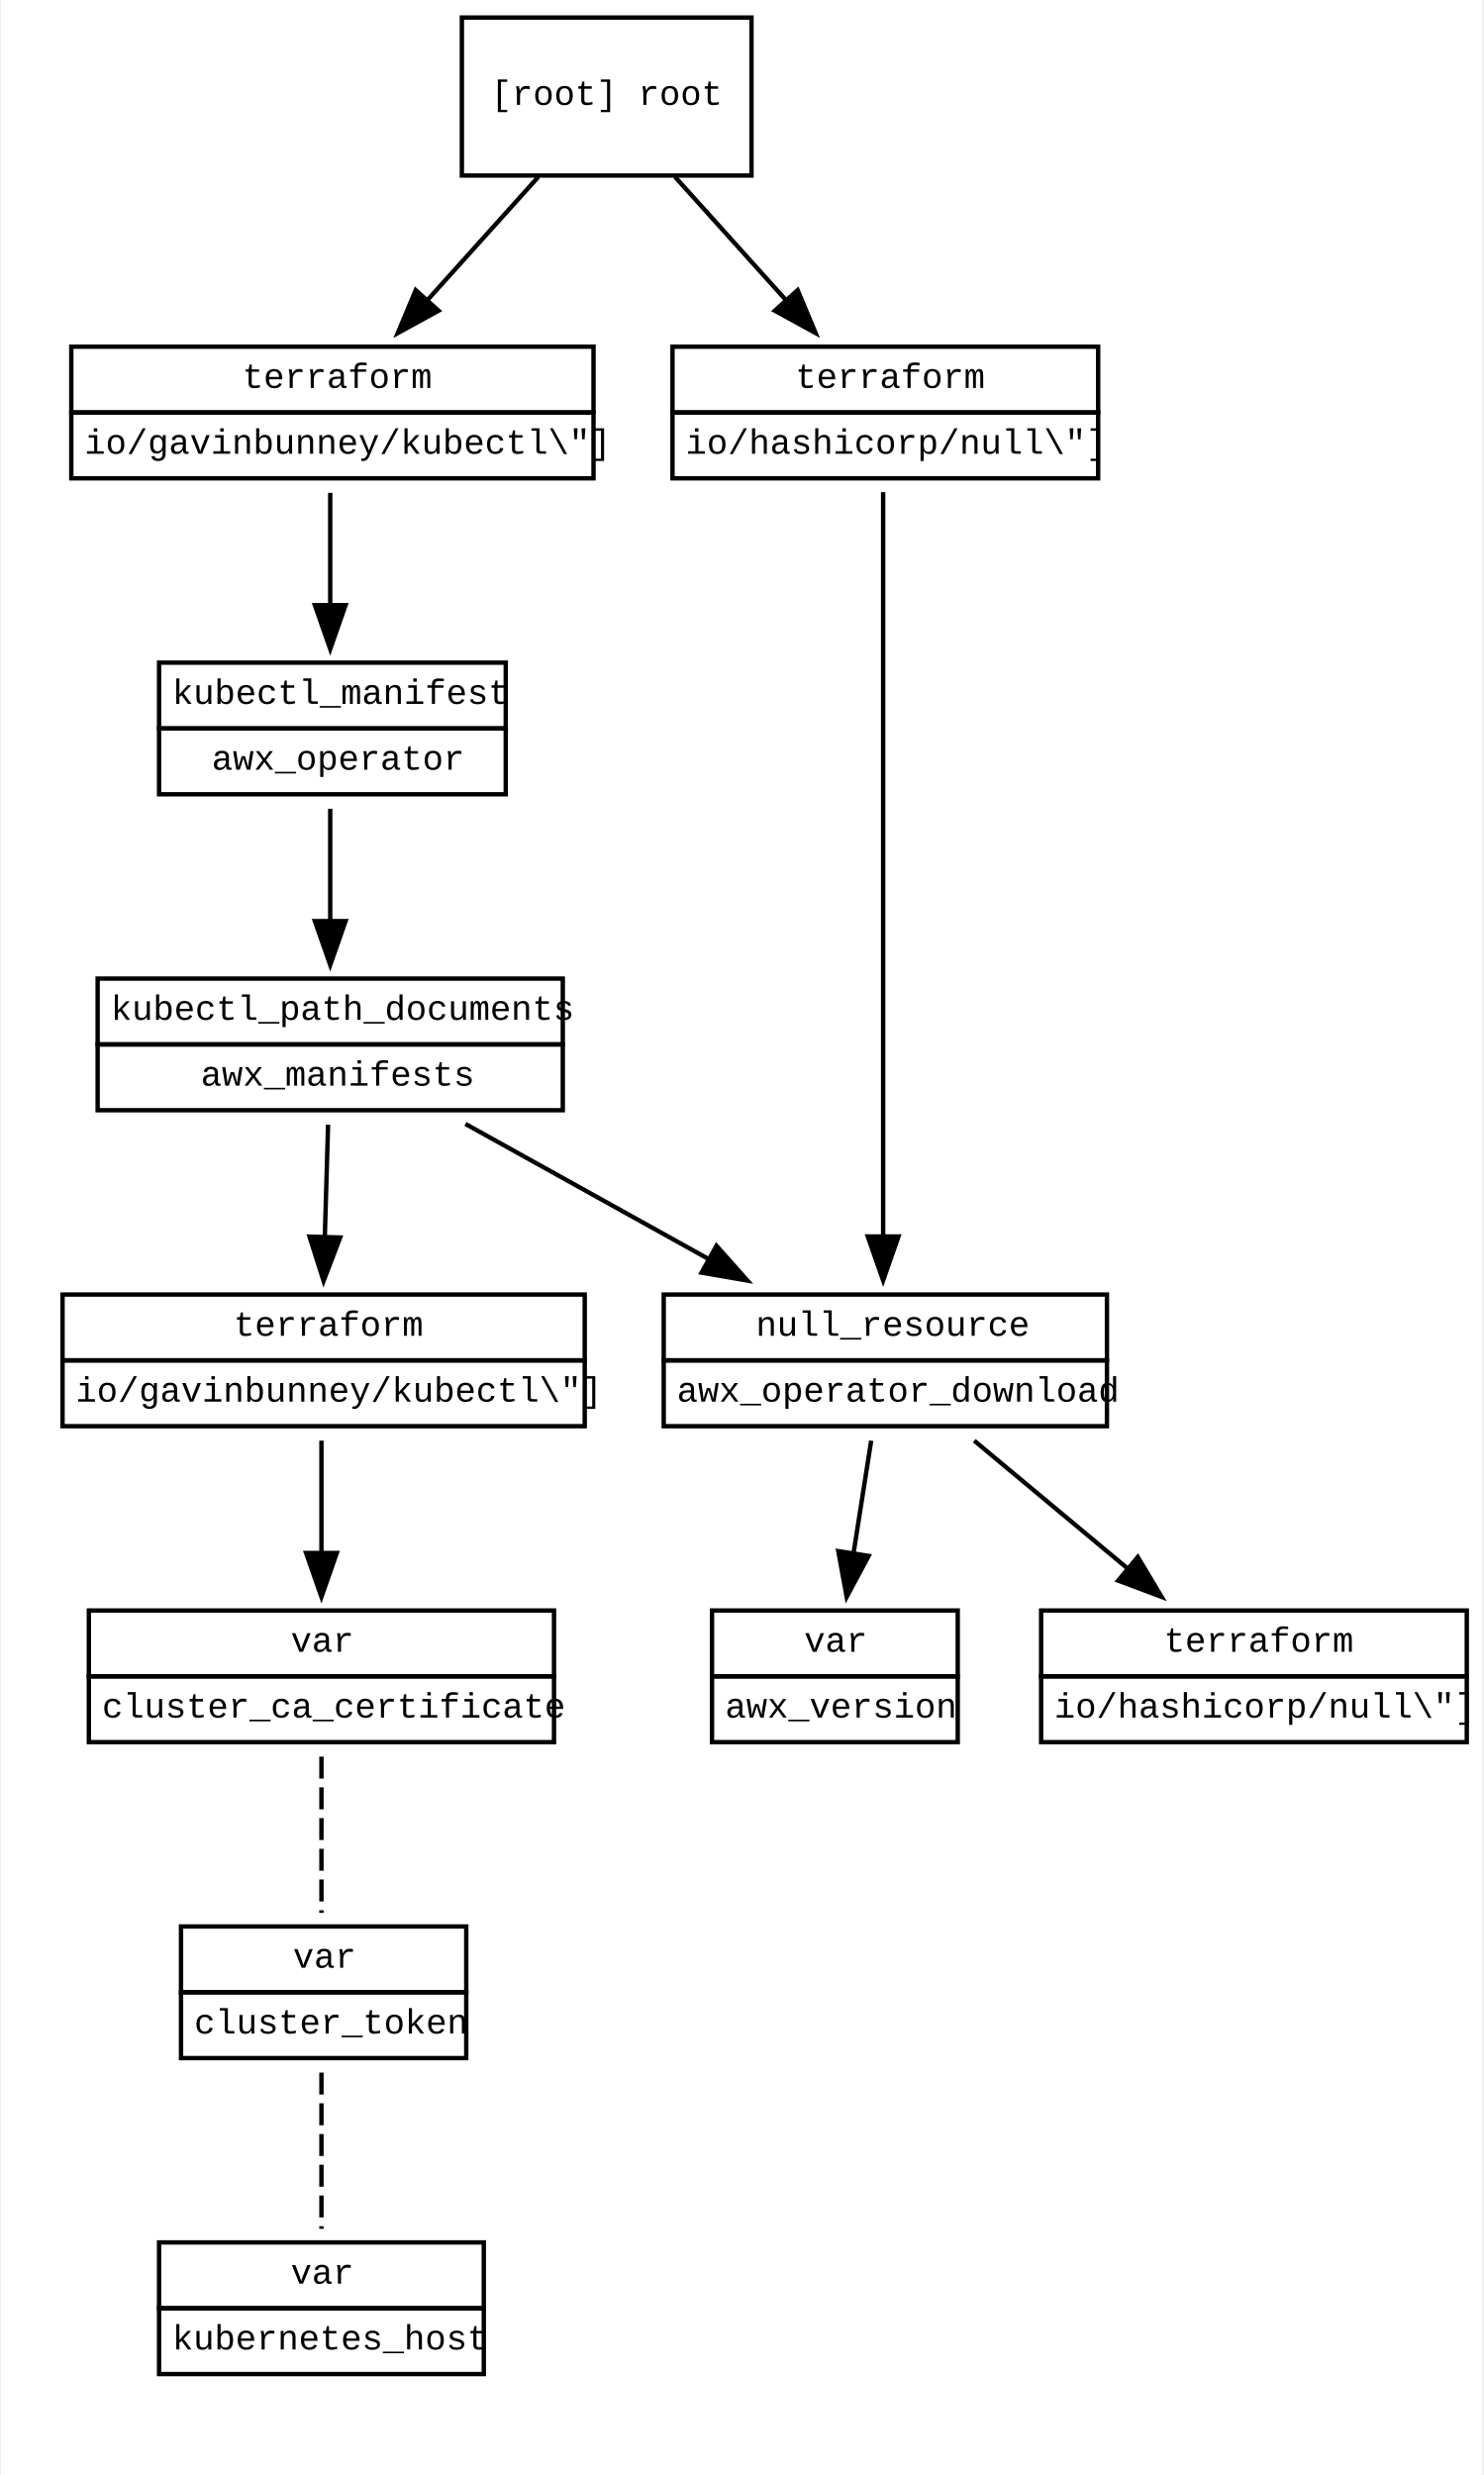
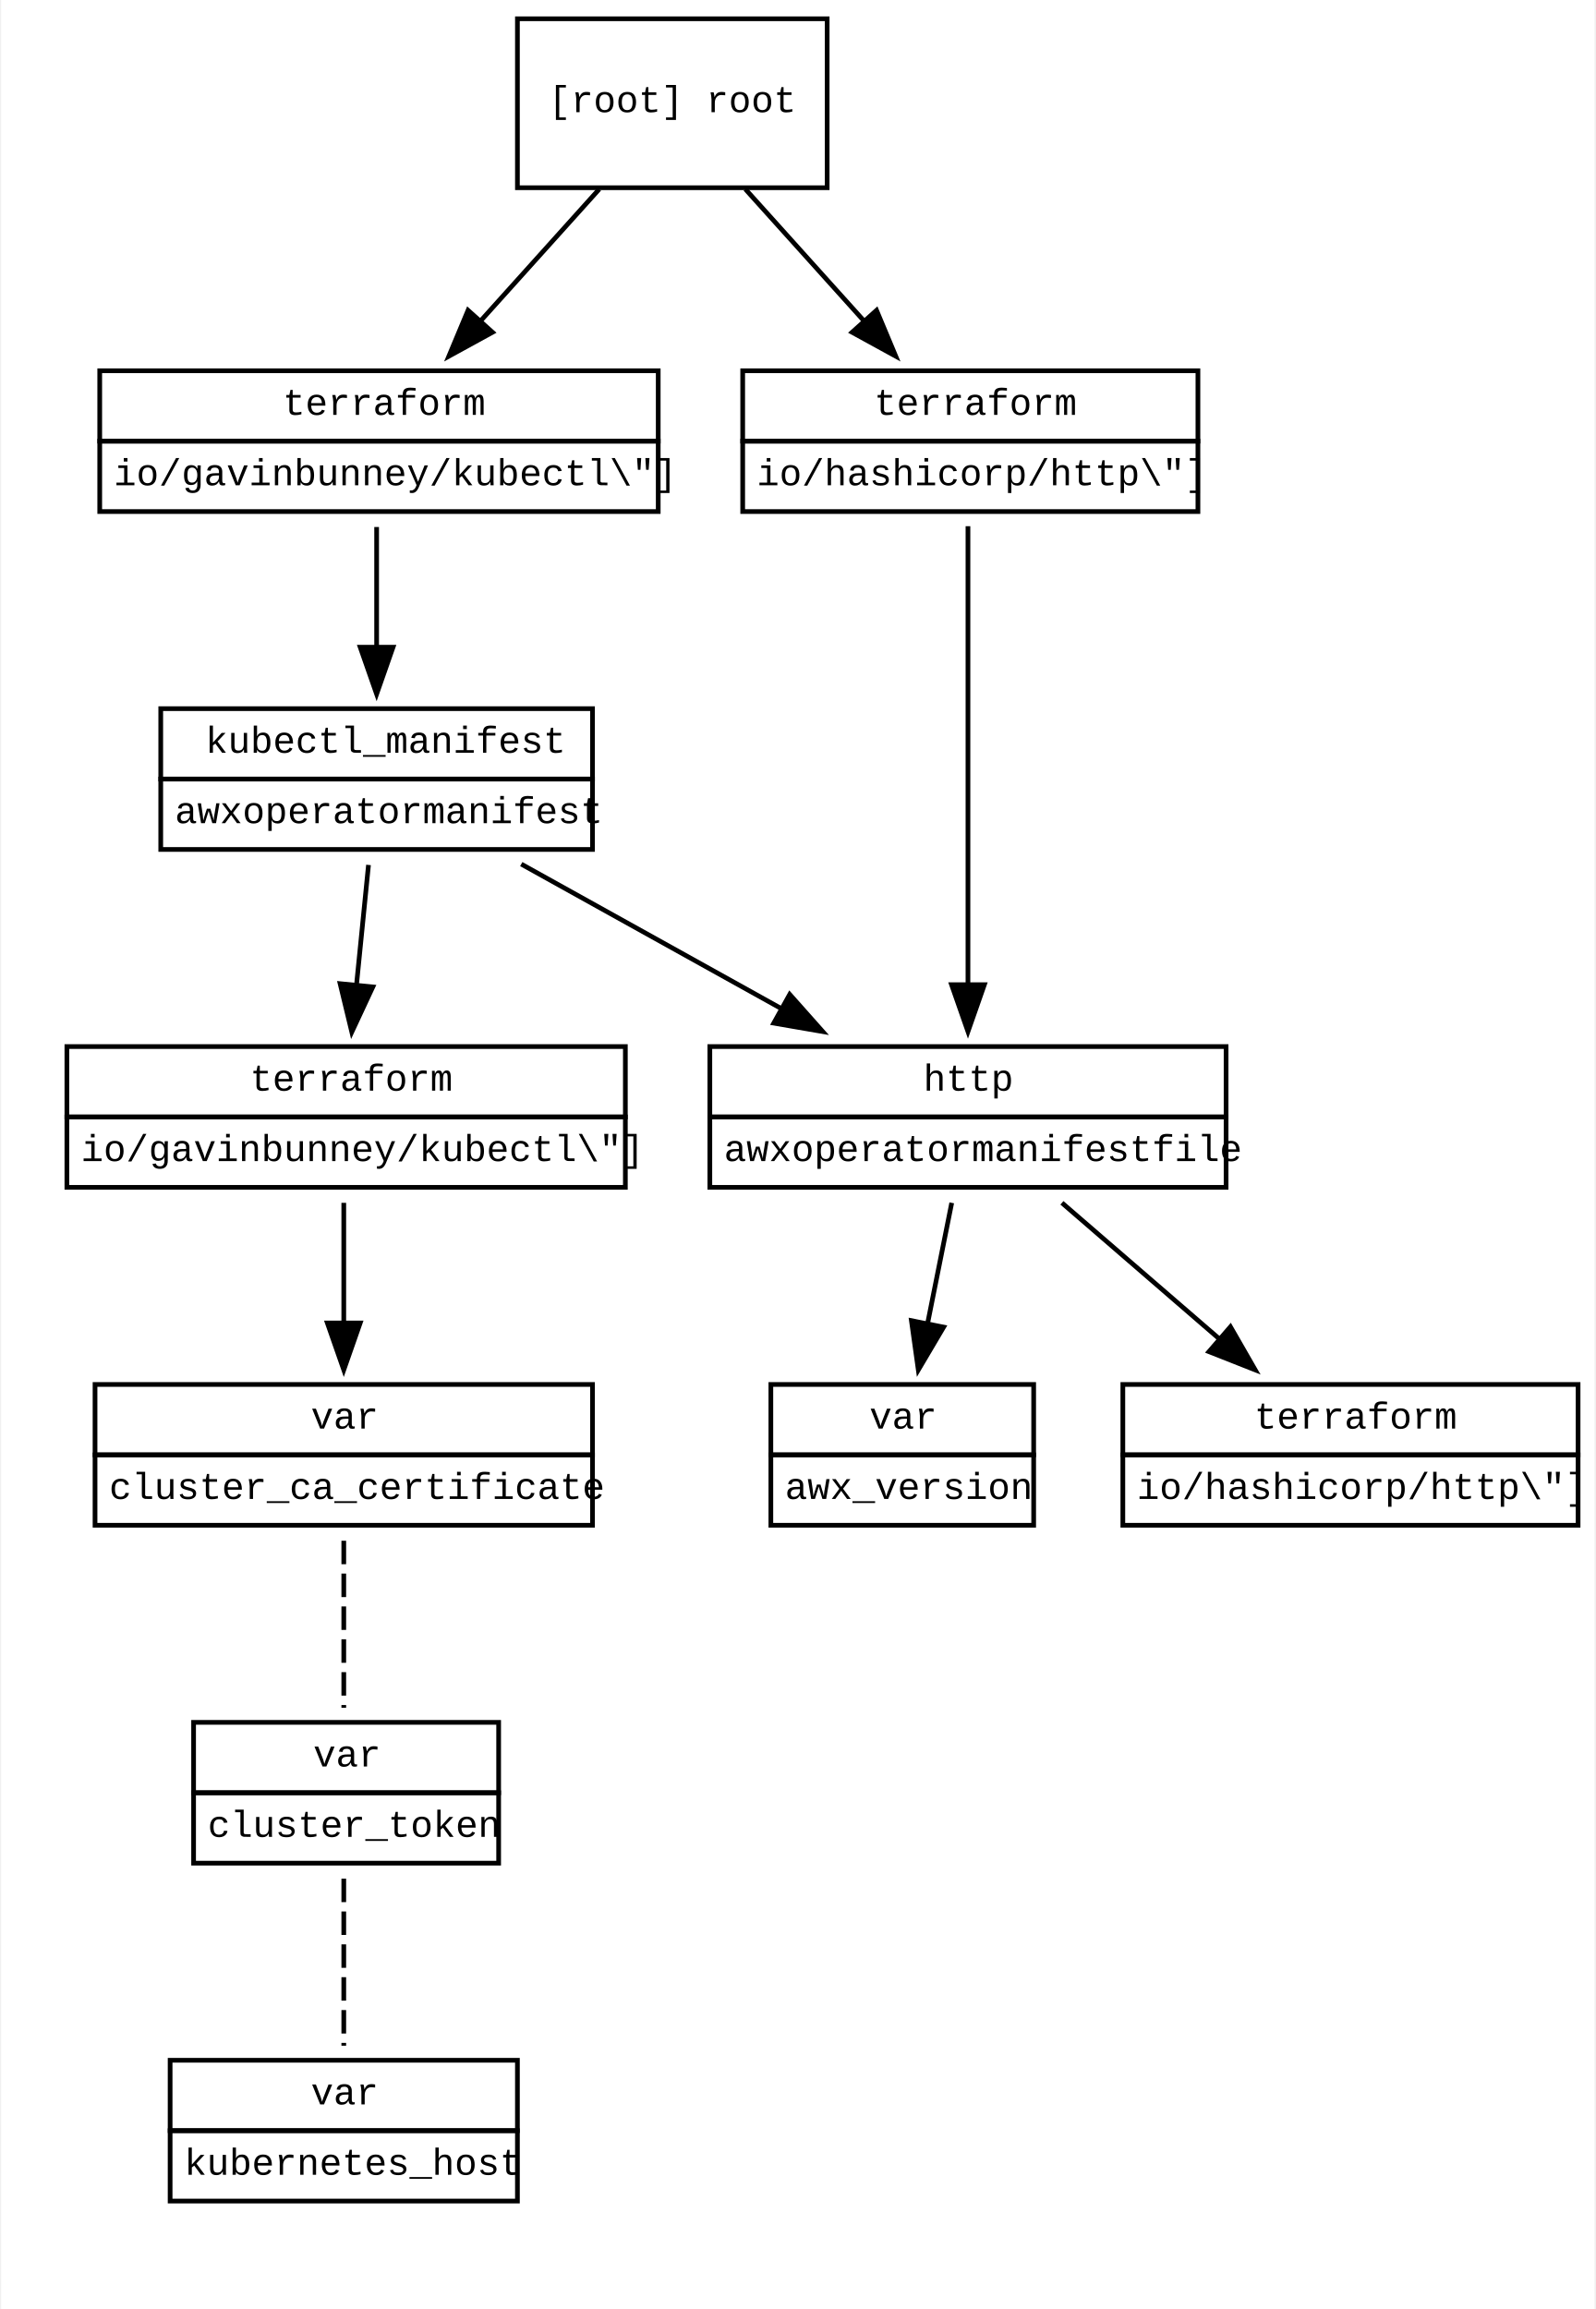
- <svg xmlns="http://www.w3.org/2000/svg" width="338pt" height="564pt" viewBox="0.00 0.00 337.50 564.00">
-   <g id="graph0" class="graph" transform="scale(1 1) rotate(0) translate(4 560)">
-     <polygon fill="white" stroke="transparent" points="-4,4 -4,-560 333.5,-560 333.5,4 -4,4" />
+ <svg xmlns="http://www.w3.org/2000/svg" width="340pt" height="492pt" viewBox="0.00 0.00 339.50 492.00">
+   <g id="graph0" class="graph" transform="scale(1 1) rotate(0) translate(4 488)">
+     <polygon fill="white" stroke="transparent" points="-4,4 -4,-488 335.5,-488 335.5,4 -4,4" />
    <g id="clust2" class="cluster">
</g>
    <g id="clust3" class="cluster">
</g>
    <g id="node_0" class="node">
-       <polygon fill="none" stroke="black" points="18,-322 18,-337 124,-337 124,-322 18,-322" />
-       <text text-anchor="start" x="21" y="-327.6" font-family="courier new" font-size="8.00">kubectl_path_documents</text>
-       <polygon fill="none" stroke="black" points="18,-307 18,-322 124,-322 124,-307 18,-307" />
-       <text text-anchor="start" x="41.5" y="-312.6" font-family="courier new" font-size="8.00">awx_manifests</text>
+       <polygon fill="none" stroke="black" points="147,-250 147,-265 257,-265 257,-250 147,-250" />
+       <text text-anchor="start" x="192.5" y="-255.6" font-family="courier new" font-size="8.00">http</text>
+       <polygon fill="none" stroke="black" points="147,-235 147,-250 257,-250 257,-235 147,-235" />
+       <text text-anchor="start" x="150" y="-240.6" font-family="courier new" font-size="8.00">awxoperatormanifestfile</text>
+     </g>
+     <g id="node_3" class="node">
+       <polygon fill="none" stroke="black" points="235,-178 235,-193 332,-193 332,-178 235,-178" />
+       <text text-anchor="start" x="263" y="-183.6" font-family="courier new" font-size="8.00">terraform</text>
+       <polygon fill="none" stroke="black" points="235,-163 235,-178 332,-178 332,-163 235,-163" />
+       <text text-anchor="start" x="238" y="-168.6" font-family="courier new" font-size="8.00">io/hashicorp/http\"]</text>
+     </g>
+     <g id="edge_0" class="edge">
+       <path fill="none" stroke="black" d="M222.02,-231.7C232.13,-222.97 244.54,-212.24 255.52,-202.75" />
+       <polygon fill="black" stroke="black" points="257.93,-205.29 263.21,-196.1 253.35,-199.99 257.93,-205.29" />
+     </g>
+     <g id="node_4" class="node">
+       <polygon fill="none" stroke="black" points="160,-178 160,-193 216,-193 216,-178 160,-178" />
+       <text text-anchor="start" x="181" y="-183.6" font-family="courier new" font-size="8.00">var</text>
+       <polygon fill="none" stroke="black" points="160,-163 160,-178 216,-178 216,-163 160,-163" />
+       <text text-anchor="start" x="163" y="-168.6" font-family="courier new" font-size="8.00">awx_version</text>
+     </g>
+     <g id="edge_1" class="edge">
+       <path fill="none" stroke="black" d="M198.54,-231.7C197,-223.98 195.14,-214.71 193.42,-206.11" />
+       <polygon fill="black" stroke="black" points="196.81,-205.22 191.42,-196.1 189.95,-206.6 196.81,-205.22" />
+     </g>
+     <g id="node_1" class="node">
+       <polygon fill="none" stroke="black" points="30,-322 30,-337 122,-337 122,-322 30,-322" />
+       <text text-anchor="start" x="39.5" y="-327.6" font-family="courier new" font-size="8.00">kubectl_manifest</text>
+       <polygon fill="none" stroke="black" points="30,-307 30,-322 122,-322 122,-307 30,-307" />
+       <text text-anchor="start" x="33" y="-312.6" font-family="courier new" font-size="8.00">awxoperatormanifest</text>
+     </g>
+     <g id="edge_2" class="edge">
+       <path fill="none" stroke="black" d="M106.82,-303.88C123.45,-294.64 144.16,-283.13 162.02,-273.21" />
+       <polygon fill="black" stroke="black" points="164.02,-276.11 171.06,-268.19 160.62,-269.99 164.02,-276.11" />
    </g>
    <g id="node_2" class="node">
-       <polygon fill="none" stroke="black" points="147,-250 147,-265 248,-265 248,-250 147,-250" />
-       <text text-anchor="start" x="168" y="-255.6" font-family="courier new" font-size="8.00">null_resource</text>
-       <polygon fill="none" stroke="black" points="147,-235 147,-250 248,-250 248,-235 147,-235" />
-       <text text-anchor="start" x="150" y="-240.6" font-family="courier new" font-size="8.00">awx_operator_download</text>
-     </g>
-     <g id="edge_0" class="edge">
-       <path fill="none" stroke="black" d="M101.82,-303.88C118.45,-294.64 139.16,-283.13 157.02,-273.21" />
-       <polygon fill="black" stroke="black" points="159.02,-276.11 166.06,-268.19 155.62,-269.99 159.02,-276.11" />
-     </g>
-     <g id="node_3" class="node">
      <polygon fill="none" stroke="black" points="10,-250 10,-265 129,-265 129,-250 10,-250" />
      <text text-anchor="start" x="49" y="-255.6" font-family="courier new" font-size="8.00">terraform</text>
      <polygon fill="none" stroke="black" points="10,-235 10,-250 129,-250 129,-235 10,-235" />
      <text text-anchor="start" x="13" y="-240.6" font-family="courier new" font-size="8.00">io/gavinbunney/kubectl\"]</text>
    </g>
-     <g id="edge_1" class="edge">
-       <path fill="none" stroke="black" d="M70.51,-303.7C70.29,-295.98 70.02,-286.71 69.77,-278.11" />
-       <polygon fill="black" stroke="black" points="73.27,-278 69.49,-268.1 66.28,-278.2 73.27,-278" />
-     </g>
-     <g id="node_1" class="node">
-       <polygon fill="none" stroke="black" points="32,-394 32,-409 111,-409 111,-394 32,-394" />
-       <text text-anchor="start" x="35" y="-399.6" font-family="courier new" font-size="8.00">kubectl_manifest</text>
-       <polygon fill="none" stroke="black" points="32,-379 32,-394 111,-394 111,-379 32,-379" />
-       <text text-anchor="start" x="44" y="-384.6" font-family="courier new" font-size="8.00">awx_operator</text>
-     </g>
-     <g id="edge_2" class="edge">
-       <path fill="none" stroke="black" d="M71,-375.7C71,-367.98 71,-358.71 71,-350.11" />
-       <polygon fill="black" stroke="black" points="74.5,-350.1 71,-340.1 67.5,-350.1 74.5,-350.1" />
-     </g>
-     <g id="node_4" class="node">
-       <polygon fill="none" stroke="black" points="233,-178 233,-193 330,-193 330,-178 233,-178" />
-       <text text-anchor="start" x="261" y="-183.6" font-family="courier new" font-size="8.00">terraform</text>
-       <polygon fill="none" stroke="black" points="233,-163 233,-178 330,-178 330,-163 233,-163" />
-       <text text-anchor="start" x="236" y="-168.6" font-family="courier new" font-size="8.00">io/hashicorp/null\"]</text>
-     </g>
    <g id="edge_3" class="edge">
-       <path fill="none" stroke="black" d="M217.76,-231.7C228.24,-222.97 241.11,-212.24 252.5,-202.75" />
-       <polygon fill="black" stroke="black" points="255.03,-205.19 260.47,-196.1 250.55,-199.82 255.03,-205.19" />
+       <path fill="none" stroke="black" d="M74.27,-303.7C73.5,-295.98 72.57,-286.71 71.71,-278.11" />
+       <polygon fill="black" stroke="black" points="75.19,-277.71 70.71,-268.1 68.22,-278.4 75.19,-277.71" />
    </g>
    <g id="node_5" class="node">
-       <polygon fill="none" stroke="black" points="158,-178 158,-193 214,-193 214,-178 158,-178" />
-       <text text-anchor="start" x="179" y="-183.6" font-family="courier new" font-size="8.00">var</text>
-       <polygon fill="none" stroke="black" points="158,-163 158,-178 214,-178 214,-163 158,-163" />
-       <text text-anchor="start" x="161" y="-168.6" font-family="courier new" font-size="8.00">awx_version</text>
-     </g>
-     <g id="edge_4" class="edge">
-       <path fill="none" stroke="black" d="M194.28,-231.7C193.07,-223.98 191.61,-214.71 190.26,-206.11" />
-       <polygon fill="black" stroke="black" points="193.7,-205.44 188.69,-196.1 186.78,-206.53 193.7,-205.44" />
-     </g>
-     <g id="node_6" class="node">
      <polygon fill="none" stroke="black" points="16,-178 16,-193 122,-193 122,-178 16,-178" />
      <text text-anchor="start" x="62" y="-183.6" font-family="courier new" font-size="8.00">var</text>
      <polygon fill="none" stroke="black" points="16,-163 16,-178 122,-178 122,-163 16,-163" />
      <text text-anchor="start" x="19" y="-168.6" font-family="courier new" font-size="8.00">cluster_ca_certificate</text>
    </g>
-     <g id="edge_6" class="edge">
+     <g id="edge_5" class="edge">
      <path fill="none" stroke="black" d="M69,-231.7C69,-223.98 69,-214.71 69,-206.11" />
      <polygon fill="black" stroke="black" points="72.5,-206.1 69,-196.1 65.5,-206.1 72.5,-206.1" />
    </g>
+     <g id="node_8" class="node">
+       <polygon fill="none" stroke="black" points="17,-394 17,-409 136,-409 136,-394 17,-394" />
+       <text text-anchor="start" x="56" y="-399.6" font-family="courier new" font-size="8.00">terraform</text>
+       <polygon fill="none" stroke="black" points="17,-379 17,-394 136,-394 136,-379 17,-379" />
+       <text text-anchor="start" x="20" y="-384.6" font-family="courier new" font-size="8.00">io/gavinbunney/kubectl\"]</text>
+     </g>
+     <g id="edge_4" class="edge">
+       <path fill="none" stroke="black" d="M76,-375.7C76,-367.98 76,-358.71 76,-350.11" />
+       <polygon fill="black" stroke="black" points="79.5,-350.1 76,-340.1 72.5,-350.1 79.5,-350.1" />
+     </g>
    <g id="node_9" class="node">
-       <polygon fill="none" stroke="black" points="12,-466 12,-481 131,-481 131,-466 12,-466" />
-       <text text-anchor="start" x="51" y="-471.6" font-family="courier new" font-size="8.00">terraform</text>
-       <polygon fill="none" stroke="black" points="12,-451 12,-466 131,-466 131,-451 12,-451" />
-       <text text-anchor="start" x="15" y="-456.6" font-family="courier new" font-size="8.00">io/gavinbunney/kubectl\"]</text>
+       <polygon fill="none" stroke="black" points="154,-394 154,-409 251,-409 251,-394 154,-394" />
+       <text text-anchor="start" x="182" y="-399.6" font-family="courier new" font-size="8.00">terraform</text>
+       <polygon fill="none" stroke="black" points="154,-379 154,-394 251,-394 251,-379 154,-379" />
+       <text text-anchor="start" x="157" y="-384.6" font-family="courier new" font-size="8.00">io/hashicorp/http\"]</text>
    </g>
-     <g id="edge_5" class="edge">
-       <path fill="none" stroke="black" d="M71,-447.7C71,-439.98 71,-430.71 71,-422.11" />
-       <polygon fill="black" stroke="black" points="74.5,-422.1 71,-412.1 67.5,-422.1 74.5,-422.1" />
+     <g id="edge_8" class="edge">
+       <path fill="none" stroke="black" d="M202,-375.87C202,-351.67 202,-307.21 202,-278.39" />
+       <polygon fill="black" stroke="black" points="205.5,-278.19 202,-268.19 198.5,-278.19 205.5,-278.19" />
    </g>
    <g id="node_10" class="node">
-       <polygon fill="none" stroke="black" points="149,-466 149,-481 246,-481 246,-466 149,-466" />
-       <text text-anchor="start" x="177" y="-471.6" font-family="courier new" font-size="8.00">terraform</text>
-       <polygon fill="none" stroke="black" points="149,-451 149,-466 246,-466 246,-451 149,-451" />
-       <text text-anchor="start" x="152" y="-456.6" font-family="courier new" font-size="8.00">io/hashicorp/null\"]</text>
+       <polygon fill="none" stroke="black" points="172,-484 106,-484 106,-448 172,-448 172,-484" />
+       <text text-anchor="middle" x="139" y="-464.1" font-family="courier new" font-size="8.00">[root] root</text>
    </g>
    <g id="edge_9" class="edge">
-       <path fill="none" stroke="black" d="M197,-447.85C197,-410.83 197,-323.18 197,-278.39" />
-       <polygon fill="black" stroke="black" points="200.5,-278.23 197,-268.23 193.5,-278.23 200.5,-278.23" />
-     </g>
-     <g id="node_11" class="node">
-       <polygon fill="none" stroke="black" points="167,-556 101,-556 101,-520 167,-520 167,-556" />
-       <text text-anchor="middle" x="134" y="-536.1" font-family="courier new" font-size="8.00">[root] root</text>
+       <path fill="none" stroke="black" d="M123.43,-447.7C115.8,-439.22 106.48,-428.86 98.12,-419.58" />
+       <polygon fill="black" stroke="black" points="100.69,-417.2 91.39,-412.1 95.48,-421.88 100.69,-417.2" />
    </g>
    <g id="edge_10" class="edge">
-       <path fill="none" stroke="black" d="M118.43,-519.7C110.8,-511.22 101.48,-500.86 93.12,-491.58" />
-       <polygon fill="black" stroke="black" points="95.69,-489.2 86.39,-484.1 90.48,-493.88 95.69,-489.2" />
+       <path fill="none" stroke="black" d="M154.57,-447.7C162.2,-439.22 171.52,-428.86 179.88,-419.58" />
+       <polygon fill="black" stroke="black" points="182.52,-421.88 186.61,-412.1 177.31,-417.2 182.52,-421.88" />
    </g>
-     <g id="edge_11" class="edge">
-       <path fill="none" stroke="black" d="M149.57,-519.7C157.2,-511.22 166.52,-500.86 174.88,-491.58" />
-       <polygon fill="black" stroke="black" points="177.52,-493.88 181.61,-484.1 172.31,-489.2 177.52,-493.88" />
-     </g>
-     <g id="node_7" class="node">
+     <g id="node_6" class="node">
      <polygon fill="none" stroke="black" points="37,-106 37,-121 102,-121 102,-106 37,-106" />
      <text text-anchor="start" x="62.5" y="-111.6" font-family="courier new" font-size="8.00">var</text>
      <polygon fill="none" stroke="black" points="37,-91 37,-106 102,-106 102,-91 37,-91" />
      <text text-anchor="start" x="40" y="-96.6" font-family="courier new" font-size="8.00">cluster_token</text>
    </g>
-     <g id="edge_12" class="edge">
+     <g id="edge_11" class="edge">
      <path fill="none" stroke="black" stroke-dasharray="5,2" d="M69,-159.7C69,-148.85 69,-134.92 69,-124.1" />
    </g>
-     <g id="node_8" class="node">
+     <g id="node_7" class="node">
      <polygon fill="none" stroke="black" points="32,-34 32,-49 106,-49 106,-34 32,-34" />
      <text text-anchor="start" x="62" y="-39.6" font-family="courier new" font-size="8.00">var</text>
      <polygon fill="none" stroke="black" points="32,-19 32,-34 106,-34 106,-19 32,-19" />
      <text text-anchor="start" x="35" y="-24.6" font-family="courier new" font-size="8.00">kubernetes_host</text>
    </g>
-     <g id="edge_13" class="edge">
+     <g id="edge_12" class="edge">
      <path fill="none" stroke="black" stroke-dasharray="5,2" d="M69,-87.7C69,-76.85 69,-62.92 69,-52.1" />
    </g>
  </g>
</svg>
